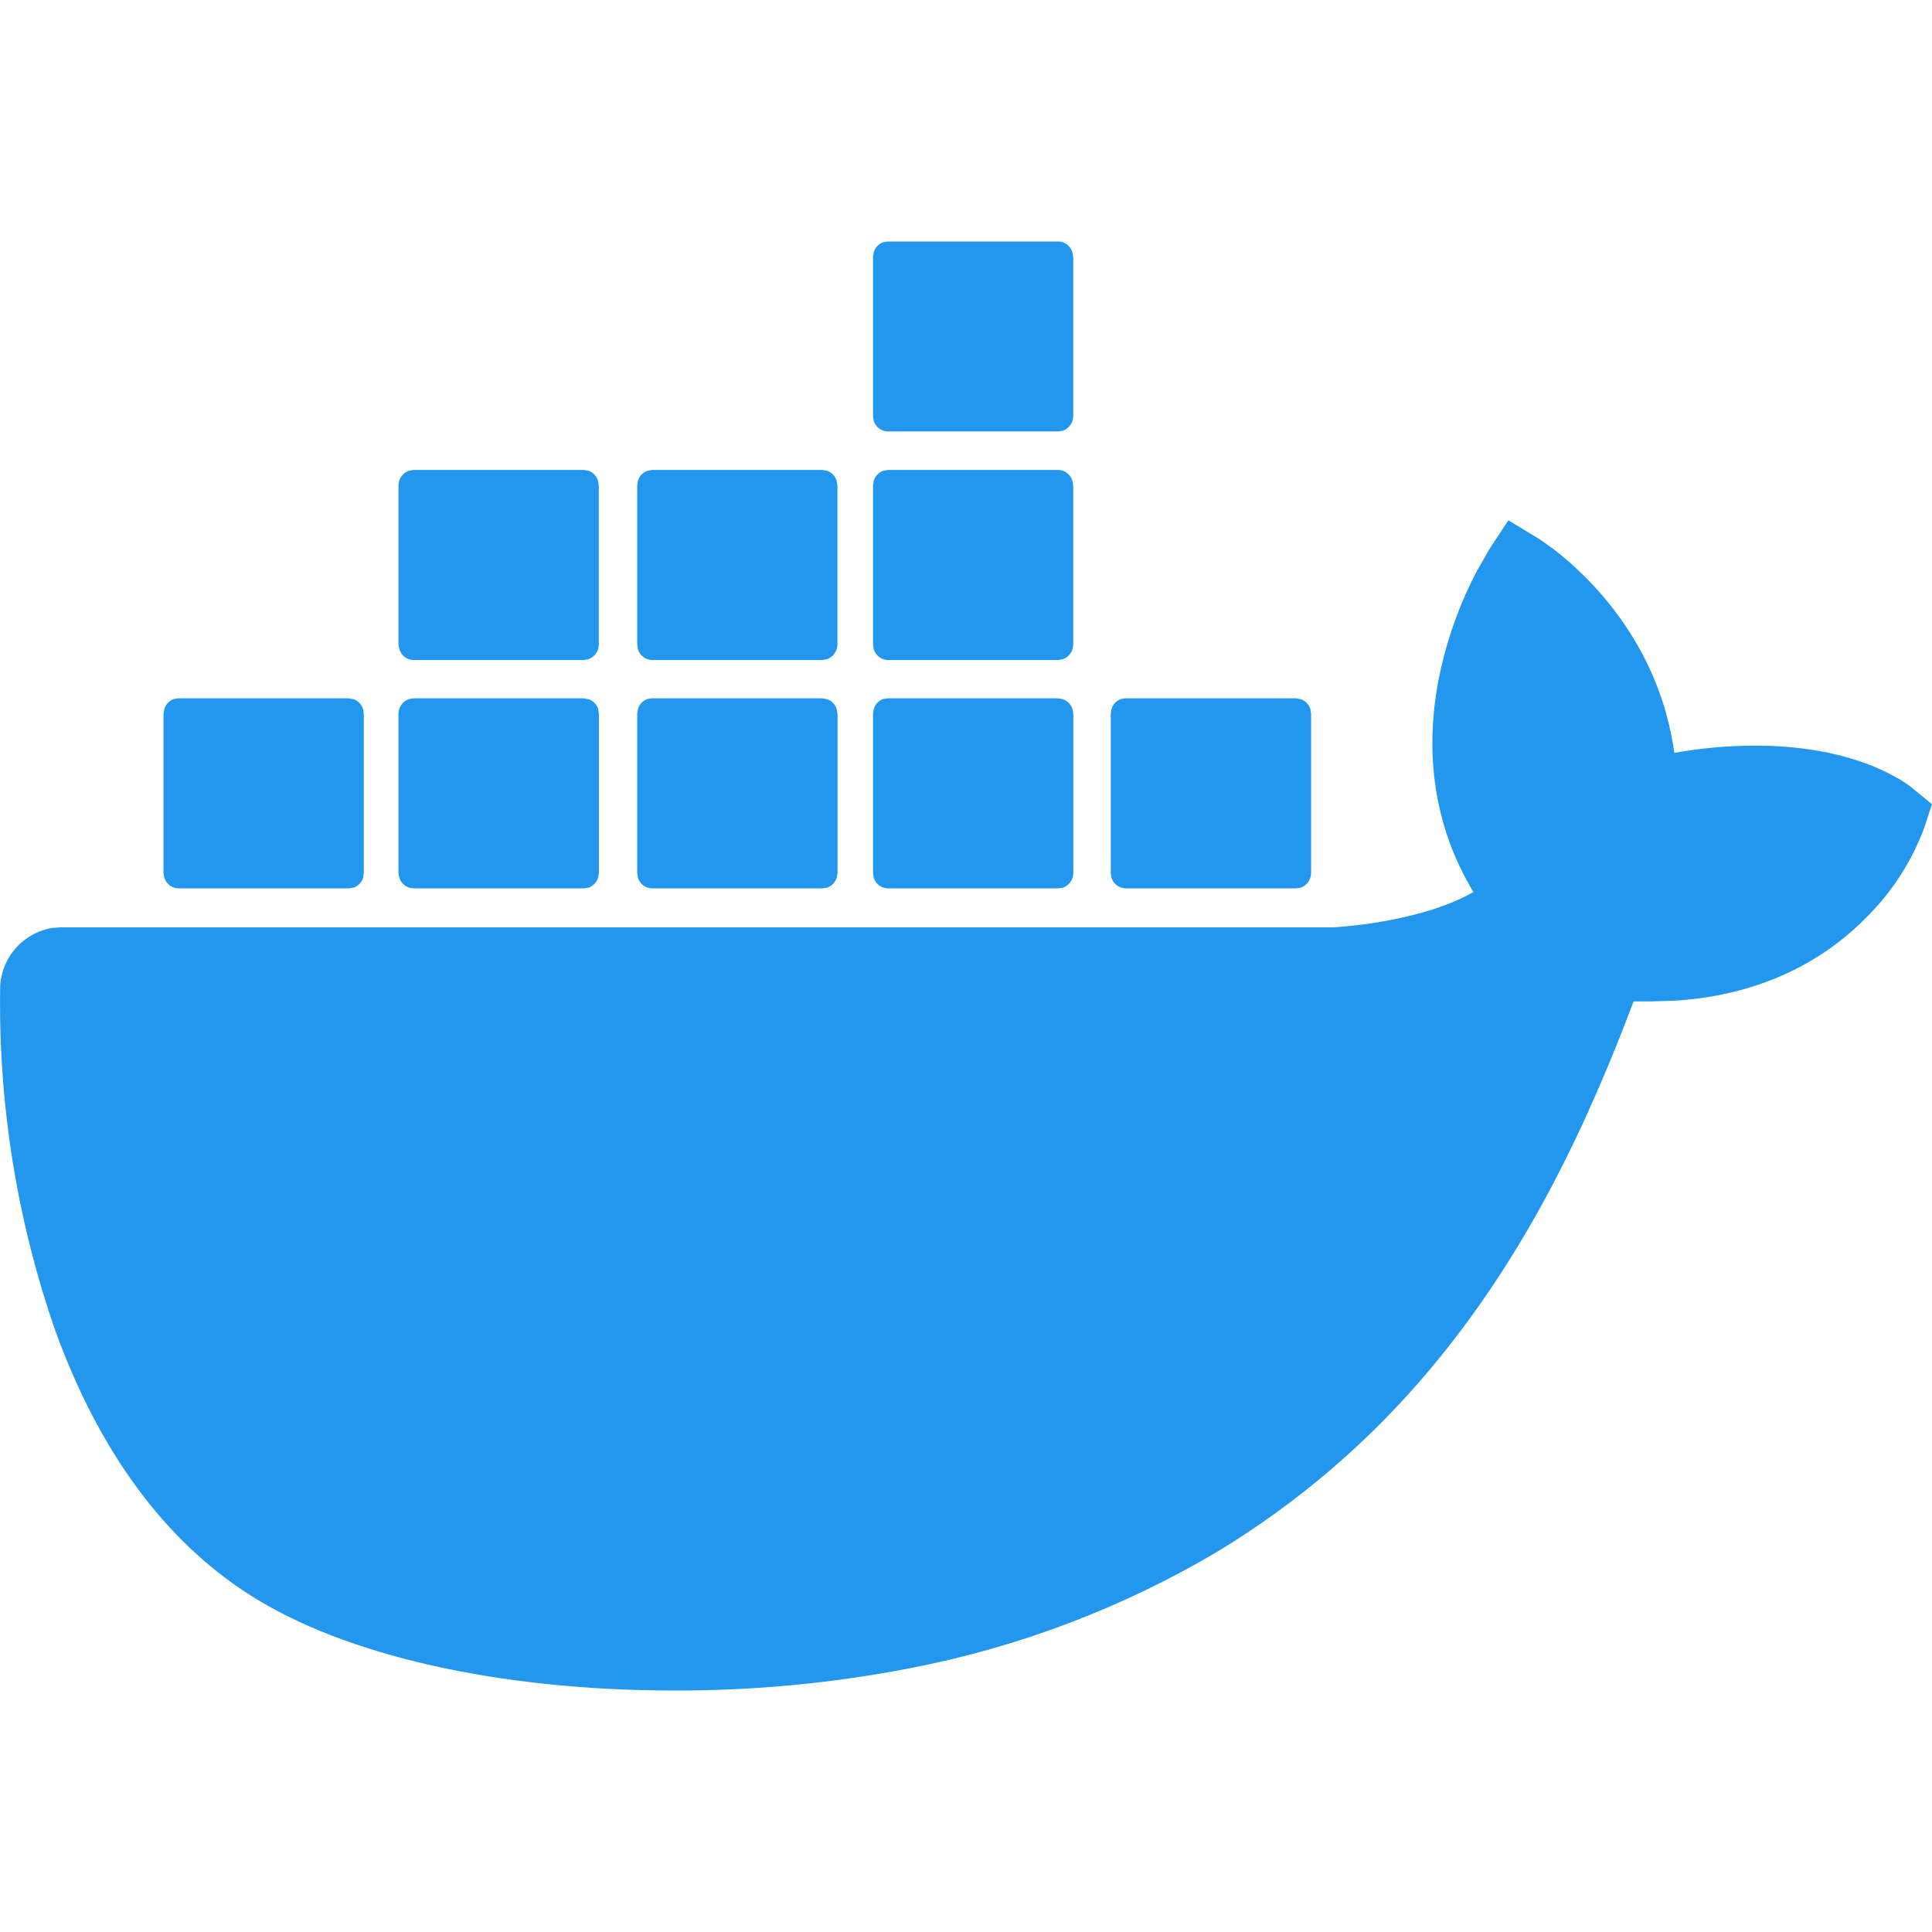
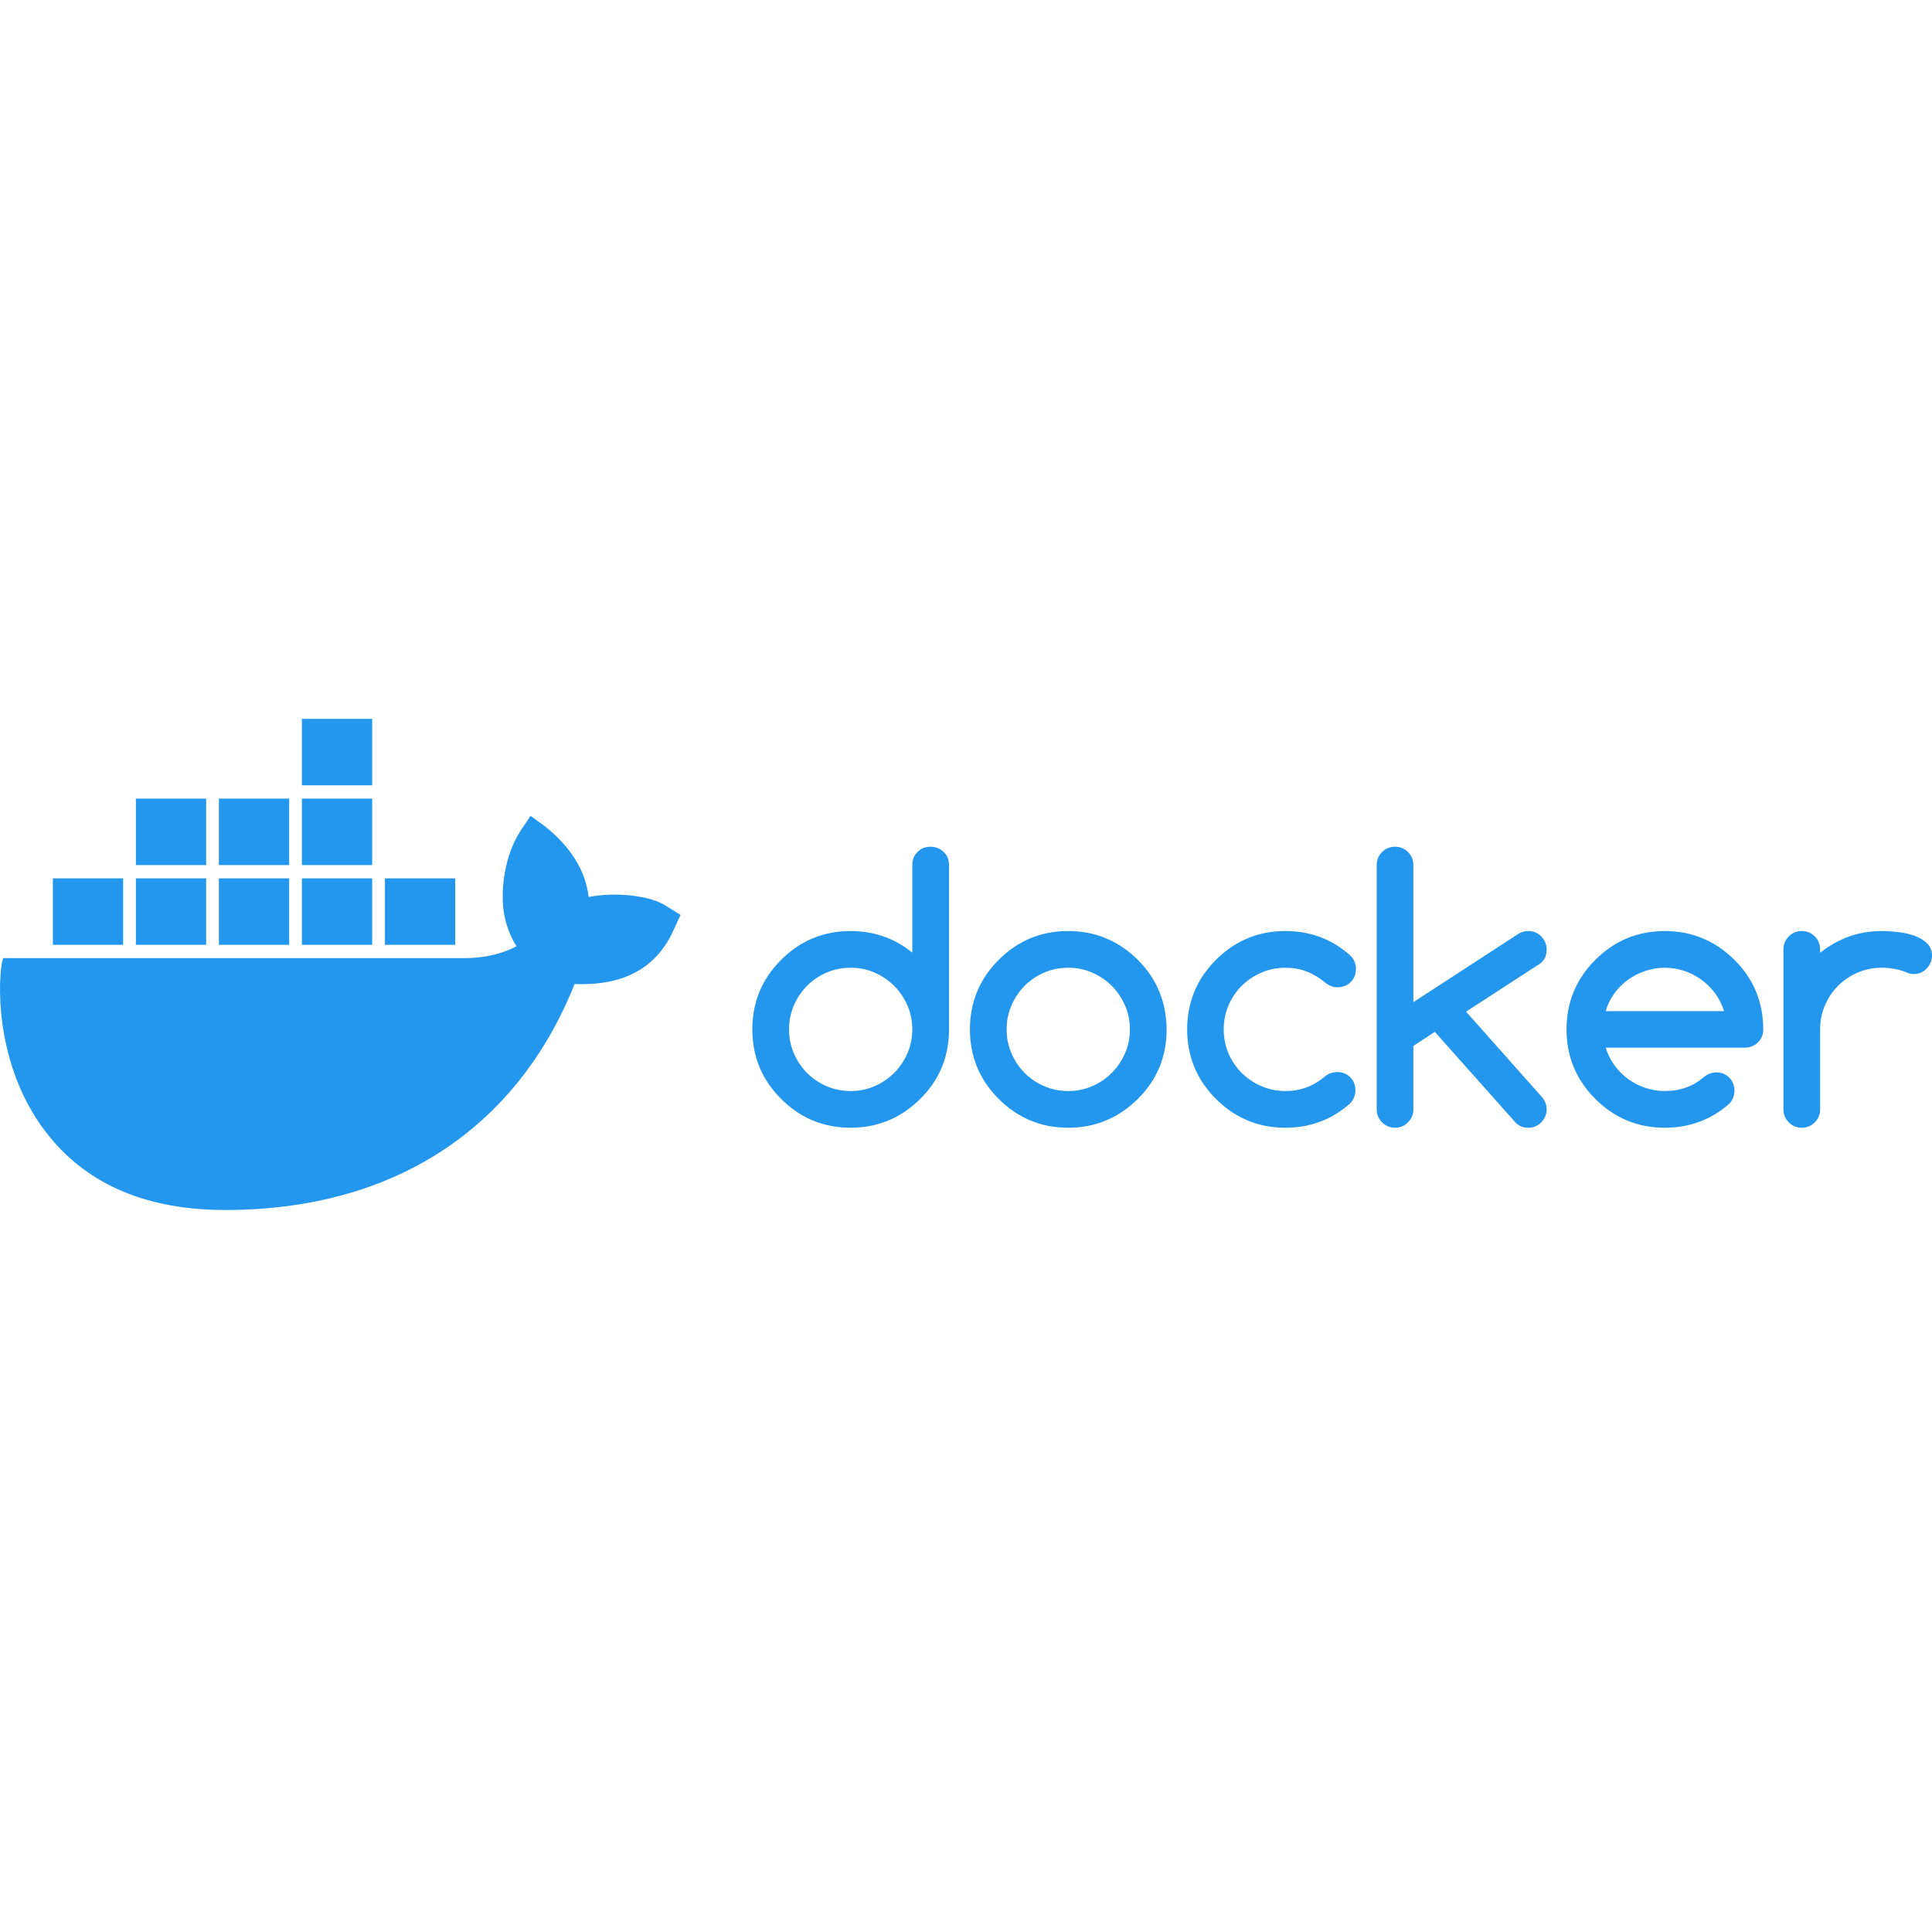
- <svg xmlns="http://www.w3.org/2000/svg" width="800px" height="800px" viewBox="0 0 16 16" fill="none">
-   <path fill="#2396ED" d="M12.342 4.536l.15-.227.262.159.116.083c.28.216.869.768.996 1.684.223-.04.448-.06.673-.06.534 0 .893.124 1.097.227l.105.057.068.045.191.156-.066.2a2.044 2.044 0 01-.47.73c-.29.299-.8.652-1.609.698l-.178.005h-.148c-.37.977-.867 2.078-1.702 3.066a7.081 7.081 0 01-1.74 1.488 7.941 7.941 0 01-2.549.968c-.644.125-1.298.187-1.953.185-1.45 0-2.73-.288-3.517-.792-.703-.449-1.243-1.182-1.606-2.177a8.25 8.25 0 01-.461-2.83.516.516 0 01.432-.516l.068-.005h10.54l.092-.007.149-.016c.256-.034.646-.11.92-.27-.328-.543-.421-1.178-.268-1.854a3.3 3.3 0 01.3-.81l.108-.187zM2.89 5.784l.04.007a.127.127 0 01.077.082l.006.04v1.315l-.006.041a.127.127 0 01-.078.082l-.039.006H1.478a.124.124 0 01-.117-.088l-.007-.04V5.912l.007-.04a.127.127 0 01.078-.083l.039-.006H2.89zm1.947 0l.039.007a.127.127 0 01.078.082l.006.04v1.315l-.007.041a.127.127 0 01-.078.082l-.039.006H3.424a.125.125 0 01-.117-.088L3.3 7.23V5.913a.13.13 0 01.085-.123l.039-.007h1.413zm1.976 0l.039.007a.127.127 0 01.077.082l.007.04v1.315l-.007.041a.127.127 0 01-.078.082l-.039.006H5.4a.124.124 0 01-.117-.088l-.006-.04V5.912l.006-.04a.127.127 0 01.078-.083l.039-.006h1.413zm1.952 0l.039.007a.127.127 0 01.078.082l.007.04v1.315a.13.13 0 01-.085.123l-.04.006H7.353a.124.124 0 01-.117-.088l-.006-.04V5.912l.006-.04a.127.127 0 01.078-.083l.04-.006h1.412zm1.97 0l.039.007a.127.127 0 01.078.082l.006.04v1.315a.13.13 0 01-.085.123l-.039.006H9.322a.124.124 0 01-.117-.088l-.006-.04V5.912l.006-.04a.127.127 0 01.078-.083l.04-.006h1.411zM4.835 3.892l.04.007a.127.127 0 01.077.081l.007.041v1.315a.13.13 0 01-.085.123l-.039.007H3.424a.125.125 0 01-.117-.09l-.007-.04V4.021a.13.13 0 01.085-.122l.039-.007h1.412zm1.976 0l.04.007a.127.127 0 01.077.081l.007.041v1.315a.13.13 0 01-.085.123l-.039.007H5.4a.125.125 0 01-.117-.09l-.006-.04V4.021l.006-.04a.127.127 0 01.078-.082l.039-.007h1.412zm1.953 0c.054 0 .1.037.117.088l.007.041v1.315a.13.13 0 01-.085.123l-.04.007H7.353a.125.125 0 01-.117-.09l-.006-.04V4.021l.006-.04a.127.127 0 01.078-.082l.04-.007h1.412zm0-1.892c.054 0 .1.037.117.088l.007.04v1.316a.13.13 0 01-.085.123l-.04.006H7.353a.124.124 0 01-.117-.088l-.006-.04V2.128l.006-.04a.127.127 0 01.078-.082L7.353 2h1.412z" />
+ <svg xmlns="http://www.w3.org/2000/svg" width="800px" height="800px" viewBox="0 -190.5 512 512" version="1.1" preserveAspectRatio="xMidYMid">
+   <g>
+     <path d="M140.598,25.715 L144.49,28.533 C151.259,33.994 155.152,40.158 155.998,47.204 C163.275,45.794 172.582,46.851 176.644,49.669 L176.644,49.669 L180.367,51.959 L179.69,53.368 C178.505,56.01 178.167,56.715 177.998,57.067 C171.398,70.277 158.367,70.453 152.275,70.277 C136.875,108.85 104.044,130.162 59.706,130.162 C39.229,130.162 23.66,123.645 13.167,110.787 C-0.709,93.879 -0.709,71.862 0.475,64.817 L0.475,64.817 L0.814,63.408 L123.167,63.408 C129.598,63.408 134.506,61.646 136.875,60.237 C134.336,56.362 133.49,51.959 133.321,49.493 C132.813,42.448 134.506,35.05 137.89,29.766 L137.89,29.766 L140.598,25.715 Z M246.612,33.894 C247.978,33.894 249.133,34.351 250.08,35.267 C251.026,36.182 251.499,37.338 251.499,38.734 L251.499,82.297 C251.499,89.557 248.955,95.701 243.866,100.727 C238.716,105.816 232.572,108.36 225.436,108.36 C218.238,108.36 212.094,105.816 207.006,100.727 C201.917,95.639 199.373,89.495 199.373,82.297 C199.373,75.098 201.917,68.955 207.006,63.866 C212.094,58.778 218.238,56.234 225.436,56.234 C231.611,56.234 237.056,58.142 241.772,61.958 L241.772,38.734 C241.772,37.338 242.23,36.182 243.145,35.267 C244.06,34.351 245.216,33.894 246.612,33.894 Z M283.103,56.234 C290.239,56.234 296.382,58.778 301.533,63.866 C304.077,66.411 305.978,69.219 307.234,72.29 C308.491,75.362 309.135,78.698 309.166,82.297 C309.166,89.557 306.621,95.701 301.533,100.727 C296.382,105.816 290.239,108.36 283.103,108.36 C275.904,108.36 269.761,105.816 264.672,100.727 C259.584,95.639 257.039,89.495 257.039,82.297 C257.039,75.098 259.584,68.955 264.672,63.866 C269.761,58.778 275.904,56.234 283.103,56.234 Z M340.676,56.234 C347.223,56.234 352.885,58.343 357.664,62.563 C358.781,63.556 359.339,64.782 359.339,66.24 C359.339,67.636 358.881,68.8 357.966,69.731 C357.051,70.661 355.895,71.127 354.499,71.127 C353.32,71.127 352.265,70.754 351.334,70.01 C349.752,68.676 348.092,67.667 346.354,66.985 C344.616,66.302 342.724,65.961 340.676,65.961 C338.411,65.961 336.286,66.387 334.3,67.241 C332.314,68.094 330.577,69.257 329.087,70.731 C327.598,72.205 326.427,73.935 325.573,75.921 C324.72,77.906 324.293,80.032 324.293,82.297 C324.293,84.562 324.72,86.687 325.573,88.673 C326.427,90.659 327.598,92.388 329.087,93.862 C330.577,95.336 332.314,96.5 334.3,97.353 C336.286,98.206 338.411,98.633 340.676,98.633 C342.724,98.633 344.616,98.299 346.354,97.632 C348.092,96.965 349.736,95.964 351.287,94.63 C352.156,93.979 353.18,93.637 354.359,93.606 C355.755,93.606 356.911,94.064 357.826,94.979 C358.742,95.895 359.199,97.05 359.199,98.447 C359.199,99.812 358.687,101.006 357.664,102.03 C352.854,106.25 347.192,108.36 340.676,108.36 C333.478,108.36 327.334,105.816 322.246,100.727 C317.157,95.639 314.613,89.495 314.613,82.297 C314.613,75.098 317.157,68.955 322.246,63.866 C327.334,58.778 333.478,56.234 340.676,56.234 Z M369.72,33.894 C371.054,33.894 372.194,34.367 373.14,35.313 C374.087,36.26 374.56,37.415 374.56,38.781 L374.56,75.083 L402.392,56.978 C403.167,56.482 404.036,56.234 404.998,56.234 C405.681,56.234 406.317,56.358 406.906,56.606 C407.496,56.854 408.008,57.203 408.442,57.653 C408.876,58.103 409.225,58.623 409.489,59.212 C409.753,59.802 409.885,60.422 409.885,61.074 C409.885,62.811 409.264,64.099 408.023,64.937 L388.522,77.596 L408.535,100.122 C409.435,101.115 409.885,102.247 409.885,103.52 C409.885,104.171 409.753,104.792 409.489,105.381 C409.225,105.971 408.876,106.49 408.442,106.94 C408.008,107.39 407.496,107.739 406.906,107.987 C406.317,108.236 405.681,108.36 404.998,108.36 C403.695,108.36 402.609,107.941 401.74,107.103 L380.238,82.948 L374.56,86.672 L374.56,103.473 C374.56,104.807 374.087,105.955 373.14,106.917 C372.194,107.879 371.054,108.36 369.72,108.36 C368.354,108.36 367.199,107.879 366.252,106.917 C365.306,105.955 364.833,104.807 364.833,103.473 L364.833,38.781 C364.833,37.415 365.306,36.26 366.252,35.313 C367.199,34.367 368.354,33.894 369.72,33.894 Z M441.209,56.234 C448.345,56.234 454.489,58.778 459.639,63.866 C462.183,66.38 464.092,69.18 465.364,72.267 C466.636,75.354 467.272,78.698 467.272,82.297 C467.272,83.693 466.799,84.849 465.852,85.764 C464.906,86.679 463.75,87.137 462.385,87.137 L425.524,87.137 C426.052,88.844 426.828,90.403 427.852,91.814 C428.875,93.226 430.078,94.436 431.458,95.445 C432.839,96.453 434.36,97.236 436.02,97.795 C437.679,98.353 439.409,98.633 441.209,98.633 C443.257,98.633 445.134,98.322 446.84,97.702 C448.547,97.081 450.129,96.151 451.588,94.909 C452.518,94.134 453.589,93.73 454.799,93.699 C456.195,93.699 457.351,94.157 458.266,95.072 C459.182,95.988 459.639,97.143 459.639,98.54 C459.639,99.905 459.174,101.068 458.243,102.03 C453.434,106.25 447.756,108.36 441.209,108.36 C434.01,108.36 427.867,105.816 422.779,100.727 C417.69,95.639 415.146,89.495 415.146,82.297 C415.146,75.098 417.69,68.955 422.779,63.866 C427.867,58.778 434.01,56.234 441.209,56.234 Z M498.689,56.234 C500.054,56.234 501.52,56.327 503.087,56.513 C504.654,56.699 506.097,57.033 507.416,57.513 C508.734,57.994 509.828,58.654 510.697,59.491 C511.566,60.329 512,61.415 512,62.749 C512,63.432 511.868,64.068 511.604,64.658 C511.341,65.247 510.992,65.767 510.557,66.217 C510.123,66.667 509.611,67.016 509.021,67.264 C508.432,67.512 507.796,67.636 507.113,67.636 C506.524,67.636 505.841,67.466 505.065,67.124 C503.111,66.349 500.985,65.961 498.689,65.961 C496.424,65.961 494.299,66.387 492.313,67.241 C490.327,68.094 488.598,69.257 487.124,70.731 C485.65,72.205 484.486,73.935 483.633,75.921 C482.78,77.906 482.353,80.032 482.353,82.297 L482.353,103.52 C482.353,104.854 481.88,105.994 480.934,106.94 C479.987,107.887 478.847,108.36 477.513,108.36 C476.148,108.36 474.992,107.887 474.046,106.94 C473.099,105.994 472.626,104.854 472.626,103.52 L472.626,61.074 C472.626,59.74 473.099,58.599 474.046,57.653 C474.992,56.707 476.148,56.234 477.513,56.234 C478.847,56.234 479.987,56.707 480.934,57.653 C481.88,58.599 482.353,59.74 482.353,61.074 L482.353,62.005 C484.68,60.143 487.209,58.716 489.939,57.723 C492.67,56.73 495.586,56.234 498.689,56.234 Z M225.436,65.961 C223.14,65.961 220.999,66.395 219.013,67.264 C217.028,68.133 215.306,69.304 213.847,70.778 C212.389,72.252 211.233,73.981 210.38,75.967 C209.527,77.953 209.1,80.063 209.1,82.297 C209.1,84.531 209.527,86.641 210.38,88.626 C211.233,90.612 212.389,92.342 213.847,93.816 C215.306,95.289 217.028,96.461 219.013,97.33 C220.999,98.198 223.14,98.633 225.436,98.633 C227.701,98.633 229.826,98.198 231.812,97.33 C233.798,96.461 235.528,95.282 237.002,93.792 C238.475,92.303 239.639,90.573 240.492,88.603 C241.345,86.633 241.772,84.531 241.772,82.297 C241.772,80.063 241.345,77.961 240.492,75.99 C239.639,74.02 238.475,72.29 237.002,70.801 C235.528,69.312 233.798,68.133 231.812,67.264 C229.826,66.395 227.701,65.961 225.436,65.961 Z M283.103,65.961 C280.807,65.961 278.666,66.395 276.68,67.264 C274.694,68.133 272.972,69.304 271.514,70.778 C270.056,72.252 268.9,73.981 268.046,75.967 C267.193,77.953 266.767,80.063 266.767,82.297 C266.767,84.531 267.193,86.641 268.046,88.626 C268.9,90.612 270.056,92.342 271.514,93.816 C272.972,95.289 274.694,96.461 276.68,97.33 C278.666,98.198 280.807,98.633 283.103,98.633 C285.368,98.633 287.493,98.198 289.479,97.33 C291.465,96.461 293.194,95.282 294.668,93.792 C296.142,92.303 297.305,90.573 298.159,88.603 C299.012,86.633 299.439,84.531 299.439,82.297 C299.439,80.063 299.012,77.961 298.159,75.99 C297.305,74.02 296.142,72.29 294.668,70.801 C293.194,69.312 291.465,68.133 289.479,67.264 C287.493,66.395 285.368,65.961 283.103,65.961 Z M441.209,65.961 C439.44,65.961 437.718,66.24 436.043,66.798 C434.367,67.357 432.831,68.14 431.435,69.149 C430.039,70.157 428.829,71.367 427.805,72.779 C426.781,74.191 426.021,75.75 425.524,77.456 L456.893,77.456 C456.366,75.75 455.582,74.191 454.543,72.779 C453.504,71.367 452.293,70.157 450.913,69.149 C449.532,68.14 448.012,67.357 446.352,66.798 C444.692,66.24 442.977,65.961 441.209,65.961 Z M32.629,42.272 L32.629,59.885 L14.014,59.885 L14.014,42.272 L32.629,42.272 Z M54.629,42.272 L54.629,59.885 L36.014,59.885 L36.014,42.272 L54.629,42.272 Z M76.629,42.272 L76.629,59.885 L58.013,59.885 L58.013,42.272 L76.629,42.272 Z M98.629,42.272 L98.629,59.885 L80.013,59.885 L80.013,42.272 L98.629,42.272 Z M120.629,42.272 L120.629,59.885 L102.013,59.885 L102.013,42.272 L120.629,42.272 Z M98.629,21.136 L98.629,38.749 L80.013,38.749 L80.013,21.136 L98.629,21.136 Z M76.629,21.136 L76.629,38.749 L58.013,38.749 L58.013,21.136 L76.629,21.136 Z M54.629,21.136 L54.629,38.749 L36.014,38.749 L36.014,21.136 L54.629,21.136 Z M98.629,0 L98.629,17.613 L80.013,17.613 L80.013,0 L98.629,0 Z" fill="#2396ED">
+ 
+ </path>
+   </g>
</svg>
